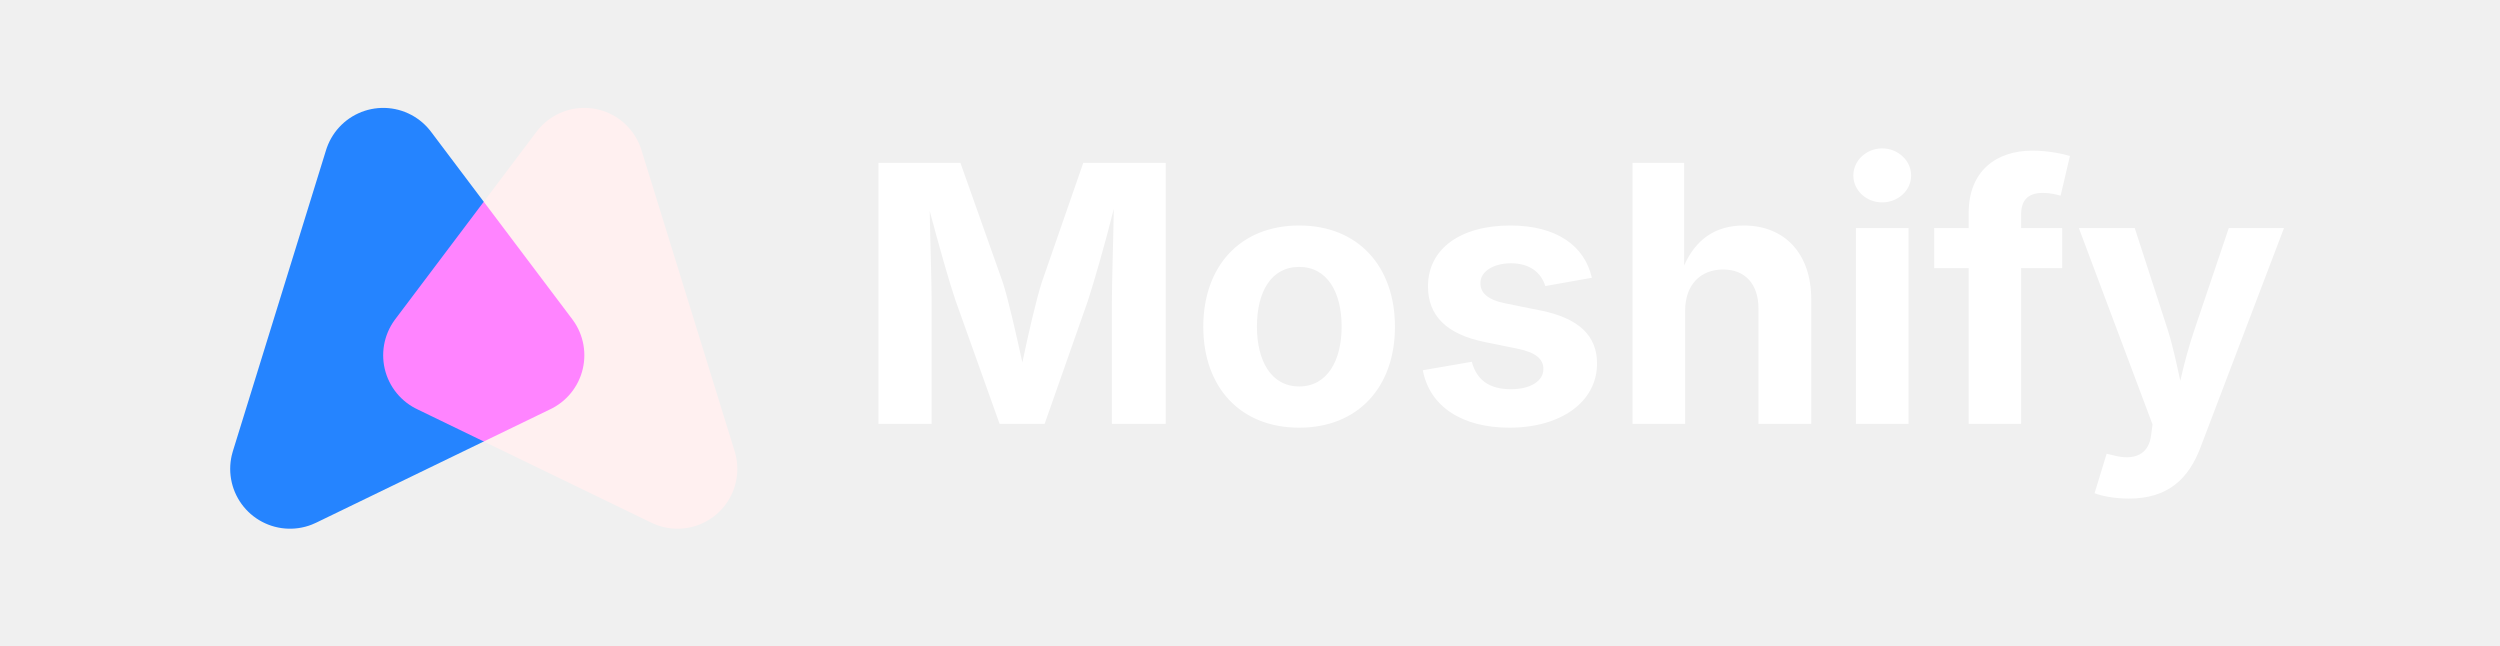
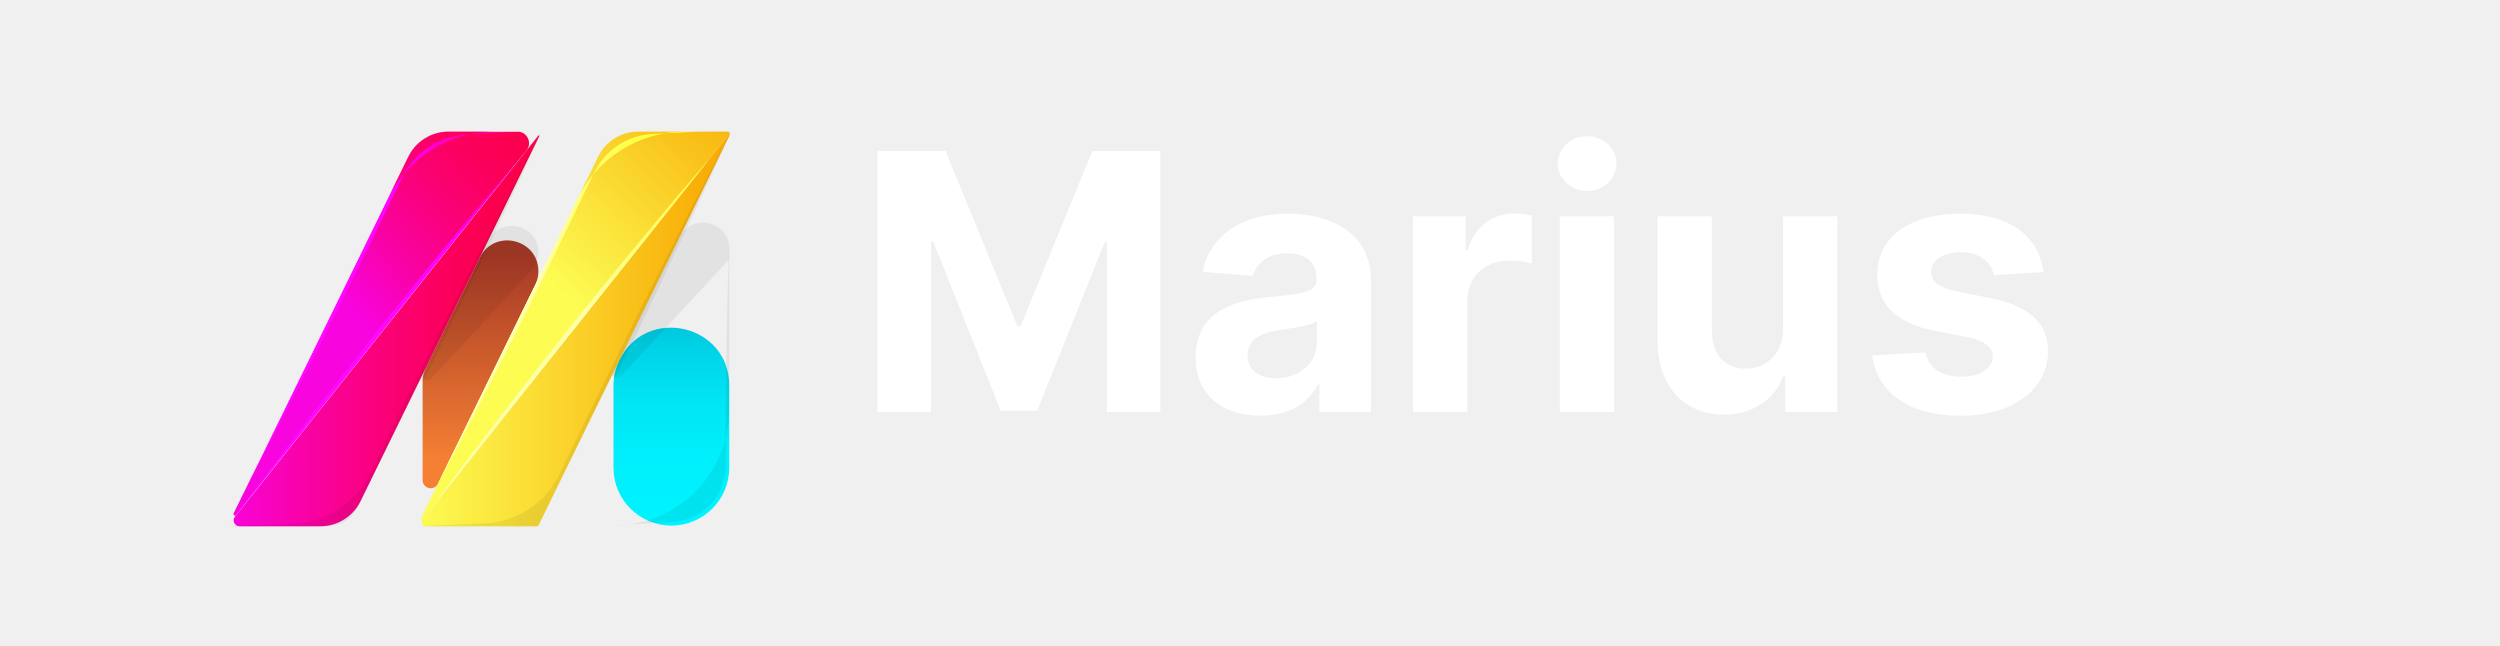
- <svg xmlns="http://www.w3.org/2000/svg" width="209" height="54" viewBox="0 0 209 54">
+ <svg xmlns="http://www.w3.org/2000/svg" width="209" height="54" viewBox="0 0 209 54" fill="none">
+   <path d="M73.362 12.626V34.441H77.836V20.189H78.017L83.662 34.335H86.709L92.354 20.242H92.535V34.441H97.009V12.626H91.321L85.314 27.283H85.058L79.05 12.626H73.362ZM105.39 34.75C107.808 34.75 109.373 33.696 110.172 32.173H110.3V34.441H114.603V23.406C114.603 19.508 111.301 17.867 107.658 17.867C103.739 17.867 101.161 19.742 100.532 22.724L104.729 23.065C105.038 21.979 106.007 21.18 107.637 21.18C109.182 21.18 110.066 21.957 110.066 23.3V23.363C110.066 24.418 108.947 24.556 106.103 24.833C102.865 25.132 99.957 26.218 99.957 29.872C99.957 33.11 102.269 34.75 105.39 34.75ZM106.689 31.619C105.294 31.619 104.292 30.969 104.292 29.723C104.292 28.444 105.347 27.816 106.945 27.592C107.935 27.454 109.554 27.219 110.098 26.857V28.593C110.098 30.308 108.681 31.619 106.689 31.619ZM118.124 34.441H122.662V25.185C122.662 23.172 124.132 21.787 126.134 21.787C126.763 21.787 127.625 21.893 128.051 22.032V18.006C127.647 17.91 127.082 17.846 126.624 17.846C124.792 17.846 123.29 18.911 122.694 20.935H122.523V18.08H118.124V34.441ZM130.398 34.441H134.935V18.08H130.398V34.441ZM132.677 15.971C134.03 15.971 135.138 14.938 135.138 13.67C135.138 12.413 134.03 11.38 132.677 11.38C131.335 11.38 130.227 12.413 130.227 13.67C130.227 14.938 131.335 15.971 132.677 15.971ZM149.062 27.475C149.073 29.669 147.571 30.82 145.941 30.82C144.226 30.82 143.119 29.616 143.108 27.688V18.08H138.57V28.498C138.581 32.322 140.818 34.654 144.109 34.654C146.57 34.654 148.338 33.387 149.073 31.47H149.243V34.441H153.6V18.08H149.062V27.475ZM170.843 22.746C170.438 19.731 168.009 17.867 163.876 17.867C159.69 17.867 156.931 19.806 156.942 22.959C156.931 25.409 158.476 26.996 161.671 27.635L164.505 28.199C165.932 28.487 166.582 29.009 166.603 29.829C166.582 30.799 165.527 31.491 163.94 31.491C162.321 31.491 161.245 30.799 160.968 29.467L156.505 29.701C156.931 32.833 159.594 34.761 163.93 34.761C168.169 34.761 171.205 32.599 171.215 29.371C171.205 27.006 169.66 25.59 166.486 24.94L163.525 24.343C162.002 24.013 161.437 23.491 161.448 22.703C161.437 21.723 162.545 21.084 163.951 21.084C165.527 21.084 166.465 21.947 166.688 23.001L170.843 22.746Z" fill="white" />
+   <path d="M40.104 21.55C41.309 19.09 45.01 19.948 45.01 22.686C45.01 23.08 44.92 23.469 44.746 23.823L36.641 40.382C36.64 40.384 36.639 40.386 36.638 40.388C36.636 40.389 36.635 40.391 36.634 40.393L36.613 40.437C36.298 41.08 35.331 40.856 35.331 40.14V31.896C35.331 31.502 35.421 31.113 35.594 30.76L40.104 21.55Z" fill="url(#paint0_linear)" />
+   <path d="M51.78 30.11C54.036 25.504 60.966 27.11 60.966 32.238V39.1C60.966 41.772 58.799 43.939 56.127 43.939C53.454 43.939 51.287 41.772 51.287 39.1V32.238C51.287 31.5 51.456 30.772 51.78 30.11Z" fill="url(#paint1_linear)" />
+   <path d="M43.255 11.001C44.069 11.001 44.523 11.943 44.016 12.58C44.013 12.584 44.01 12.587 44.007 12.591C43.996 12.602 43.987 12.614 43.978 12.628C43.978 12.629 43.977 12.63 43.975 12.63C43.974 12.63 43.973 12.63 43.972 12.631L19.794 43.005C19.793 43.006 19.792 43.007 19.791 43.007C19.79 43.007 19.789 43.007 19.788 43.008C19.78 43.019 19.774 43.028 19.77 43.032C19.768 43.033 19.766 43.035 19.766 43.038C19.766 43.039 19.766 43.04 19.765 43.041C19.76 43.045 19.755 43.05 19.751 43.056C19.654 43.178 19.463 43.058 19.532 42.917L20.929 40.067C20.937 40.045 20.948 40.029 20.956 40.007L34.132 13.1C34.761 11.815 36.067 11.001 37.497 11.001H43.255Z" fill="url(#paint2_linear)" />
+   <path d="M45.01 11.33C45.044 11.287 45.11 11.33 45.086 11.379L45.01 11.533L35.331 31.298L30.144 41.896C29.514 43.183 28.206 43.999 26.773 43.999H20.028C19.612 43.999 19.381 43.52 19.639 43.194L19.787 43.008C19.788 43.007 19.789 43.007 19.79 43.007C19.791 43.007 19.792 43.006 19.793 43.005L43.973 12.63L45.01 11.33Z" fill="url(#paint3_linear)" />
+   <path d="M60.861 11.001C60.974 11.001 61.037 11.132 60.966 11.22L59.405 13.184L59.405 13.185C59.403 13.188 59.4 13.191 59.397 13.194C59.39 13.201 59.385 13.211 59.377 13.219C59.377 13.22 59.376 13.221 59.375 13.222C59.373 13.225 59.372 13.226 59.371 13.227C59.369 13.228 59.367 13.229 59.367 13.232C59.367 13.233 59.367 13.234 59.366 13.234L59.336 13.266C59.323 13.279 59.31 13.294 59.298 13.31L51.288 23.373L45.01 31.26L36.158 42.371L36.127 42.415C36.117 42.431 36.105 42.445 36.093 42.459L35.331 43.413C35.273 43.487 35.156 43.414 35.198 43.329L35.331 43.056L36.635 40.394C36.636 40.392 36.637 40.39 36.638 40.388C36.639 40.386 36.64 40.385 36.641 40.383L45.01 23.285L50.003 13.093C50.63 11.812 51.931 11.001 53.357 11.001H60.861Z" fill="url(#paint4_linear)" />
+   <path d="M60.966 11.219C60.988 11.191 61.032 11.22 61.016 11.252L60.966 11.352L51.288 31.117L45.01 43.939C44.994 43.975 44.958 43.999 44.917 43.999H35.616C35.313 43.999 35.144 43.65 35.331 43.412L36.158 42.37L45.01 31.259L51.287 23.373L59.298 13.309L59.336 13.266L59.336 13.265C59.339 13.262 59.341 13.259 59.344 13.255L59.366 13.234C59.366 13.233 59.367 13.232 59.367 13.231C59.367 13.229 59.369 13.227 59.37 13.225C59.37 13.225 59.371 13.224 59.371 13.223C59.373 13.222 59.375 13.221 59.376 13.219L60.966 11.219Z" fill="url(#paint5_linear)" />
+   <g style="mix-blend-mode:multiply" opacity="0.24">
+     <g style="mix-blend-mode:multiply" opacity="0.24">
+       <path d="M40.797 20.134C41.832 18.022 45.01 18.759 45.01 21.11C45.01 21.669 44.799 22.208 44.419 22.618L36.038 31.669C35.786 31.941 35.331 31.763 35.331 31.392C35.331 31.33 35.345 31.268 35.373 31.212L40.797 20.134Z" fill="black" />
+     </g>
+   </g>
+   <g style="mix-blend-mode:multiply" opacity="0.24">
+     <g style="mix-blend-mode:multiply" opacity="0.24">
+       <path d="M56.809 19.84C57.83 17.756 60.966 18.483 60.966 20.803V21.595C60.966 21.649 60.945 21.7 60.908 21.739L51.919 31.449C51.694 31.692 51.287 31.533 51.287 31.201C51.287 31.146 51.3 31.091 51.325 31.041L56.809 19.84Z" fill="black" />
+     </g>
+   </g>
+   <g style="mix-blend-mode:overlay">
+     <g style="mix-blend-mode:overlay">
+       <path d="M43.973 12.629L19.792 43.006C19.789 43.01 19.789 43.005 19.791 43.001C19.902 42.843 20.237 42.384 20.752 41.685C21.398 40.824 22.309 39.568 23.426 38.109C24.543 36.65 25.84 34.928 27.248 33.124C28.655 31.308 30.166 29.4 31.681 27.486C32.439 26.537 33.2 25.589 33.95 24.656C34.7 23.723 35.442 22.814 36.157 21.931C37.592 20.165 38.954 18.557 40.109 17.154C41.264 15.751 42.251 14.631 42.932 13.824L43.973 12.629Z" fill="white" />
+     </g>
+   </g>
+   <g style="mix-blend-mode:overlay">
+     <g style="mix-blend-mode:overlay">
+       <path d="M58.364 14.373C58.819 13.852 59.141 13.484 59.298 13.309L51.287 23.373L45.009 31.259L36.157 42.37C36.283 42.195 36.597 41.767 37.056 41.136C37.676 40.308 38.548 39.102 39.623 37.698C40.698 36.294 41.937 34.643 43.292 32.904C44.646 31.166 46.096 29.329 47.546 27.491C48.276 26.575 49.007 25.665 49.726 24.771C50.445 23.877 51.161 23 51.849 22.155C53.226 20.461 54.539 18.914 55.648 17.571C56.757 16.227 57.71 15.146 58.364 14.373Z" fill="white" />
+     </g>
+   </g>
+   <g style="mix-blend-mode:screen" opacity="0.4">
+     <g style="mix-blend-mode:screen" opacity="0.4">
+       <path d="M59.37 13.226C59.373 13.223 59.375 13.225 59.372 13.228C59.37 13.229 59.369 13.23 59.367 13.232C59.364 13.236 59.361 13.233 59.364 13.23C59.365 13.229 59.365 13.229 59.366 13.228C59.367 13.227 59.368 13.227 59.369 13.227C59.369 13.226 59.37 13.226 59.37 13.226Z" fill="white" />
+     </g>
+   </g>
+   <g style="mix-blend-mode:multiply" opacity="0.25">
+     <g style="mix-blend-mode:multiply" opacity="0.25">
+       <path d="M45.273 11.001C45.185 11.198 45.097 11.39 45.01 11.582C44.459 12.799 43.9 14.006 43.345 15.218C42.703 16.622 42.045 18.015 41.387 19.408C40.078 22.194 38.759 24.968 37.427 27.733L35.419 31.874C35.398 31.918 35.331 31.903 35.331 31.854V31.675C35.331 31.583 35.206 31.554 35.165 31.637L29.899 42.396C29.419 43.377 28.422 43.999 27.329 43.999H19C20.683 43.895 22.37 43.851 24.057 43.775L24.532 43.763C27.259 43.696 29.725 42.102 30.901 39.639L32.906 35.504L34.925 31.374L36.957 27.261C38.315 24.524 39.688 21.801 41.077 19.09C41.766 17.735 42.454 16.375 43.158 15.031C43.862 13.688 44.558 12.335 45.273 11.001Z" fill="black" />
+     </g>
+   </g>
+   <g style="mix-blend-mode:multiply" opacity="0.25">
+     <g style="mix-blend-mode:multiply" opacity="0.25">
+       <path d="M61.142 11.001C61.085 11.132 61.027 11.264 60.966 11.39C60.392 12.673 59.799 13.946 59.214 15.218C58.575 16.622 57.913 18.015 57.259 19.408C55.951 22.193 54.63 24.968 53.296 27.733L51.454 31.532C51.413 31.615 51.288 31.586 51.288 31.494C51.288 31.401 51.163 31.372 51.122 31.455L45.01 43.939C44.994 43.975 44.958 43.999 44.917 43.999H34.868C36.555 43.895 38.239 43.85 39.926 43.774L40.406 43.762C43.131 43.696 45.594 42.099 46.77 39.639L48.778 35.504L50.794 31.374L52.825 27.261C54.183 24.524 55.557 21.8 56.945 19.089C57.634 17.734 58.322 16.375 59.03 15.031C59.73 13.682 60.426 12.335 61.142 11.001Z" fill="black" />
+     </g>
+   </g>
+   <g style="mix-blend-mode:multiply" opacity="0.25">
+     <g style="mix-blend-mode:multiply" opacity="0.25">
+       <path d="M60.966 20.252V34.26C60.966 39.605 56.633 43.939 51.287 43.939C52.094 43.867 52.902 43.824 53.709 43.774C54.516 43.725 55.319 43.692 56.127 43.654C58.648 43.553 60.662 41.503 60.663 38.979C60.663 38.658 60.663 38.337 60.663 38.016C60.667 36.041 60.675 34.067 60.698 32.093C60.721 30.119 60.744 28.149 60.79 26.175C60.805 25.188 60.836 24.201 60.866 23.214C60.878 22.72 60.893 22.233 60.908 21.739C60.924 21.246 60.943 20.745 60.966 20.252Z" fill="black" />
+     </g>
+   </g>
+   <g style="mix-blend-mode:overlay">
+     <g style="mix-blend-mode:overlay">
+       <path d="M58.158 11.001C56.968 11.088 55.779 11.127 54.593 11.193C52.479 11.293 50.592 12.519 49.676 14.428C49.602 14.583 49.527 14.739 49.451 14.894L47.672 18.591L45.878 22.271L44.073 25.939L42.244 29.587L40.396 33.206C39.777 34.413 39.165 35.624 38.533 36.815C37.902 38.005 37.282 39.206 36.64 40.385L45.01 23.285L48.284 16.602C49.963 13.173 53.447 11 57.265 11.001L58.158 11.001Z" fill="white" />
+     </g>
+   </g>
+   <g style="mix-blend-mode:overlay">
+     <g style="mix-blend-mode:overlay">
+       <path d="M43.621 11.001C42.21 11.099 40.798 11.143 39.39 11.22L39.194 11.226C36.798 11.297 34.635 12.702 33.61 14.867L31.846 18.514L30.068 22.151L28.277 25.77L26.472 29.373L24.643 32.954C24.031 34.15 23.427 35.346 22.799 36.525C22.19 37.689 21.58 38.855 20.96 40.009C20.957 40.015 20.953 40.013 20.955 40.007L32.416 16.603C34.095 13.175 37.579 11.001 41.397 11.001L43.621 11.001Z" fill="white" />
+     </g>
+   </g>
  <defs>
-     <style>
-       .cls-1 {
-         fill: #2584ff;
-         stroke: #2584ff;
-       }
- 
-       .cls-1, .cls-2 {
-         stroke-linecap: round;
-         stroke-linejoin: round;
-         stroke-width: 10px;
-         fill-rule: evenodd;
-       }
- 
-       .cls-2 {
-         fill: #ff3400;
-         stroke: #ff3400;
-         mix-blend-mode: lighten;
-       }
- 
-       .cls-3 {
-         font-size: 32.498px;
-         fill: #fff;
-         font-family: Inter;
-         font-weight: 700;
-       }
-     </style>
+     <linearGradient id="paint0_linear" x1="40.17" y1="38.516" x2="40.17" y2="21.115" gradientUnits="userSpaceOnUse">
+       <stop stop-color="#F58033" />
+       <stop offset="1" stop-color="#A53826" />
+     </linearGradient>
+     <linearGradient id="paint1_linear" x1="56.127" y1="43.645" x2="56.127" y2="20.769" gradientUnits="userSpaceOnUse">
+       <stop stop-color="#00F3FF" />
+       <stop offset="0.238" stop-color="#00EFFC" />
+       <stop offset="0.44" stop-color="#00E5F4" />
+       <stop offset="0.629" stop-color="#00D3E7" />
+       <stop offset="0.81" stop-color="#00BAD4" />
+       <stop offset="0.983" stop-color="#009BBC" />
+       <stop offset="1" stop-color="#0098BA" />
+     </linearGradient>
+     <linearGradient id="paint2_linear" x1="29.3" y1="25.553" x2="46.514" y2="10.991" gradientUnits="userSpaceOnUse">
+       <stop stop-color="#F804DE" />
+       <stop offset="0.074" stop-color="#F803CC" />
+       <stop offset="0.293" stop-color="#F9029D" />
+       <stop offset="0.501" stop-color="#FA0178" />
+       <stop offset="0.695" stop-color="#FB005D" />
+       <stop offset="0.867" stop-color="#FB004D" />
+       <stop offset="1" stop-color="#FC0048" />
+     </linearGradient>
+     <linearGradient id="paint3_linear" x1="19" y1="27.5" x2="45.273" y2="27.5" gradientUnits="userSpaceOnUse">
+       <stop stop-color="#F804DE" />
+       <stop offset="0.074" stop-color="#F803CC" />
+       <stop offset="0.293" stop-color="#F9029D" />
+       <stop offset="0.501" stop-color="#FA0178" />
+       <stop offset="0.695" stop-color="#FB005D" />
+       <stop offset="0.867" stop-color="#FB004D" />
+       <stop offset="1" stop-color="#FC0048" />
+     </linearGradient>
+     <linearGradient id="paint4_linear" x1="47.795" y1="25.19" x2="63.997" y2="7.625" gradientUnits="userSpaceOnUse">
+       <stop stop-color="#FCFC53" />
+       <stop offset="1" stop-color="#F8A700" />
+     </linearGradient>
+     <linearGradient id="paint5_linear" x1="34.868" y1="27.5" x2="61.142" y2="27.5" gradientUnits="userSpaceOnUse">
+       <stop stop-color="#FCFC53" />
+       <stop offset="1" stop-color="#F8A700" />
+     </linearGradient>
  </defs>
-   <path id="Polygon_1_copy_2" data-name="Polygon 1 copy 2" class="cls-1" d="M43.851,29.7L24.244,39.2,32.037,14.02Z" />
-   <path id="Polygon_1_copy_2-2" data-name="Polygon 1 copy 2" class="cls-2" d="M37.033,29.7L56.64,39.2,48.847,14.02Z" />
-   <text id="Moshify" class="cls-3" transform="translate(71.466 35.437) scale(0.923)">Moshify</text>
</svg>
